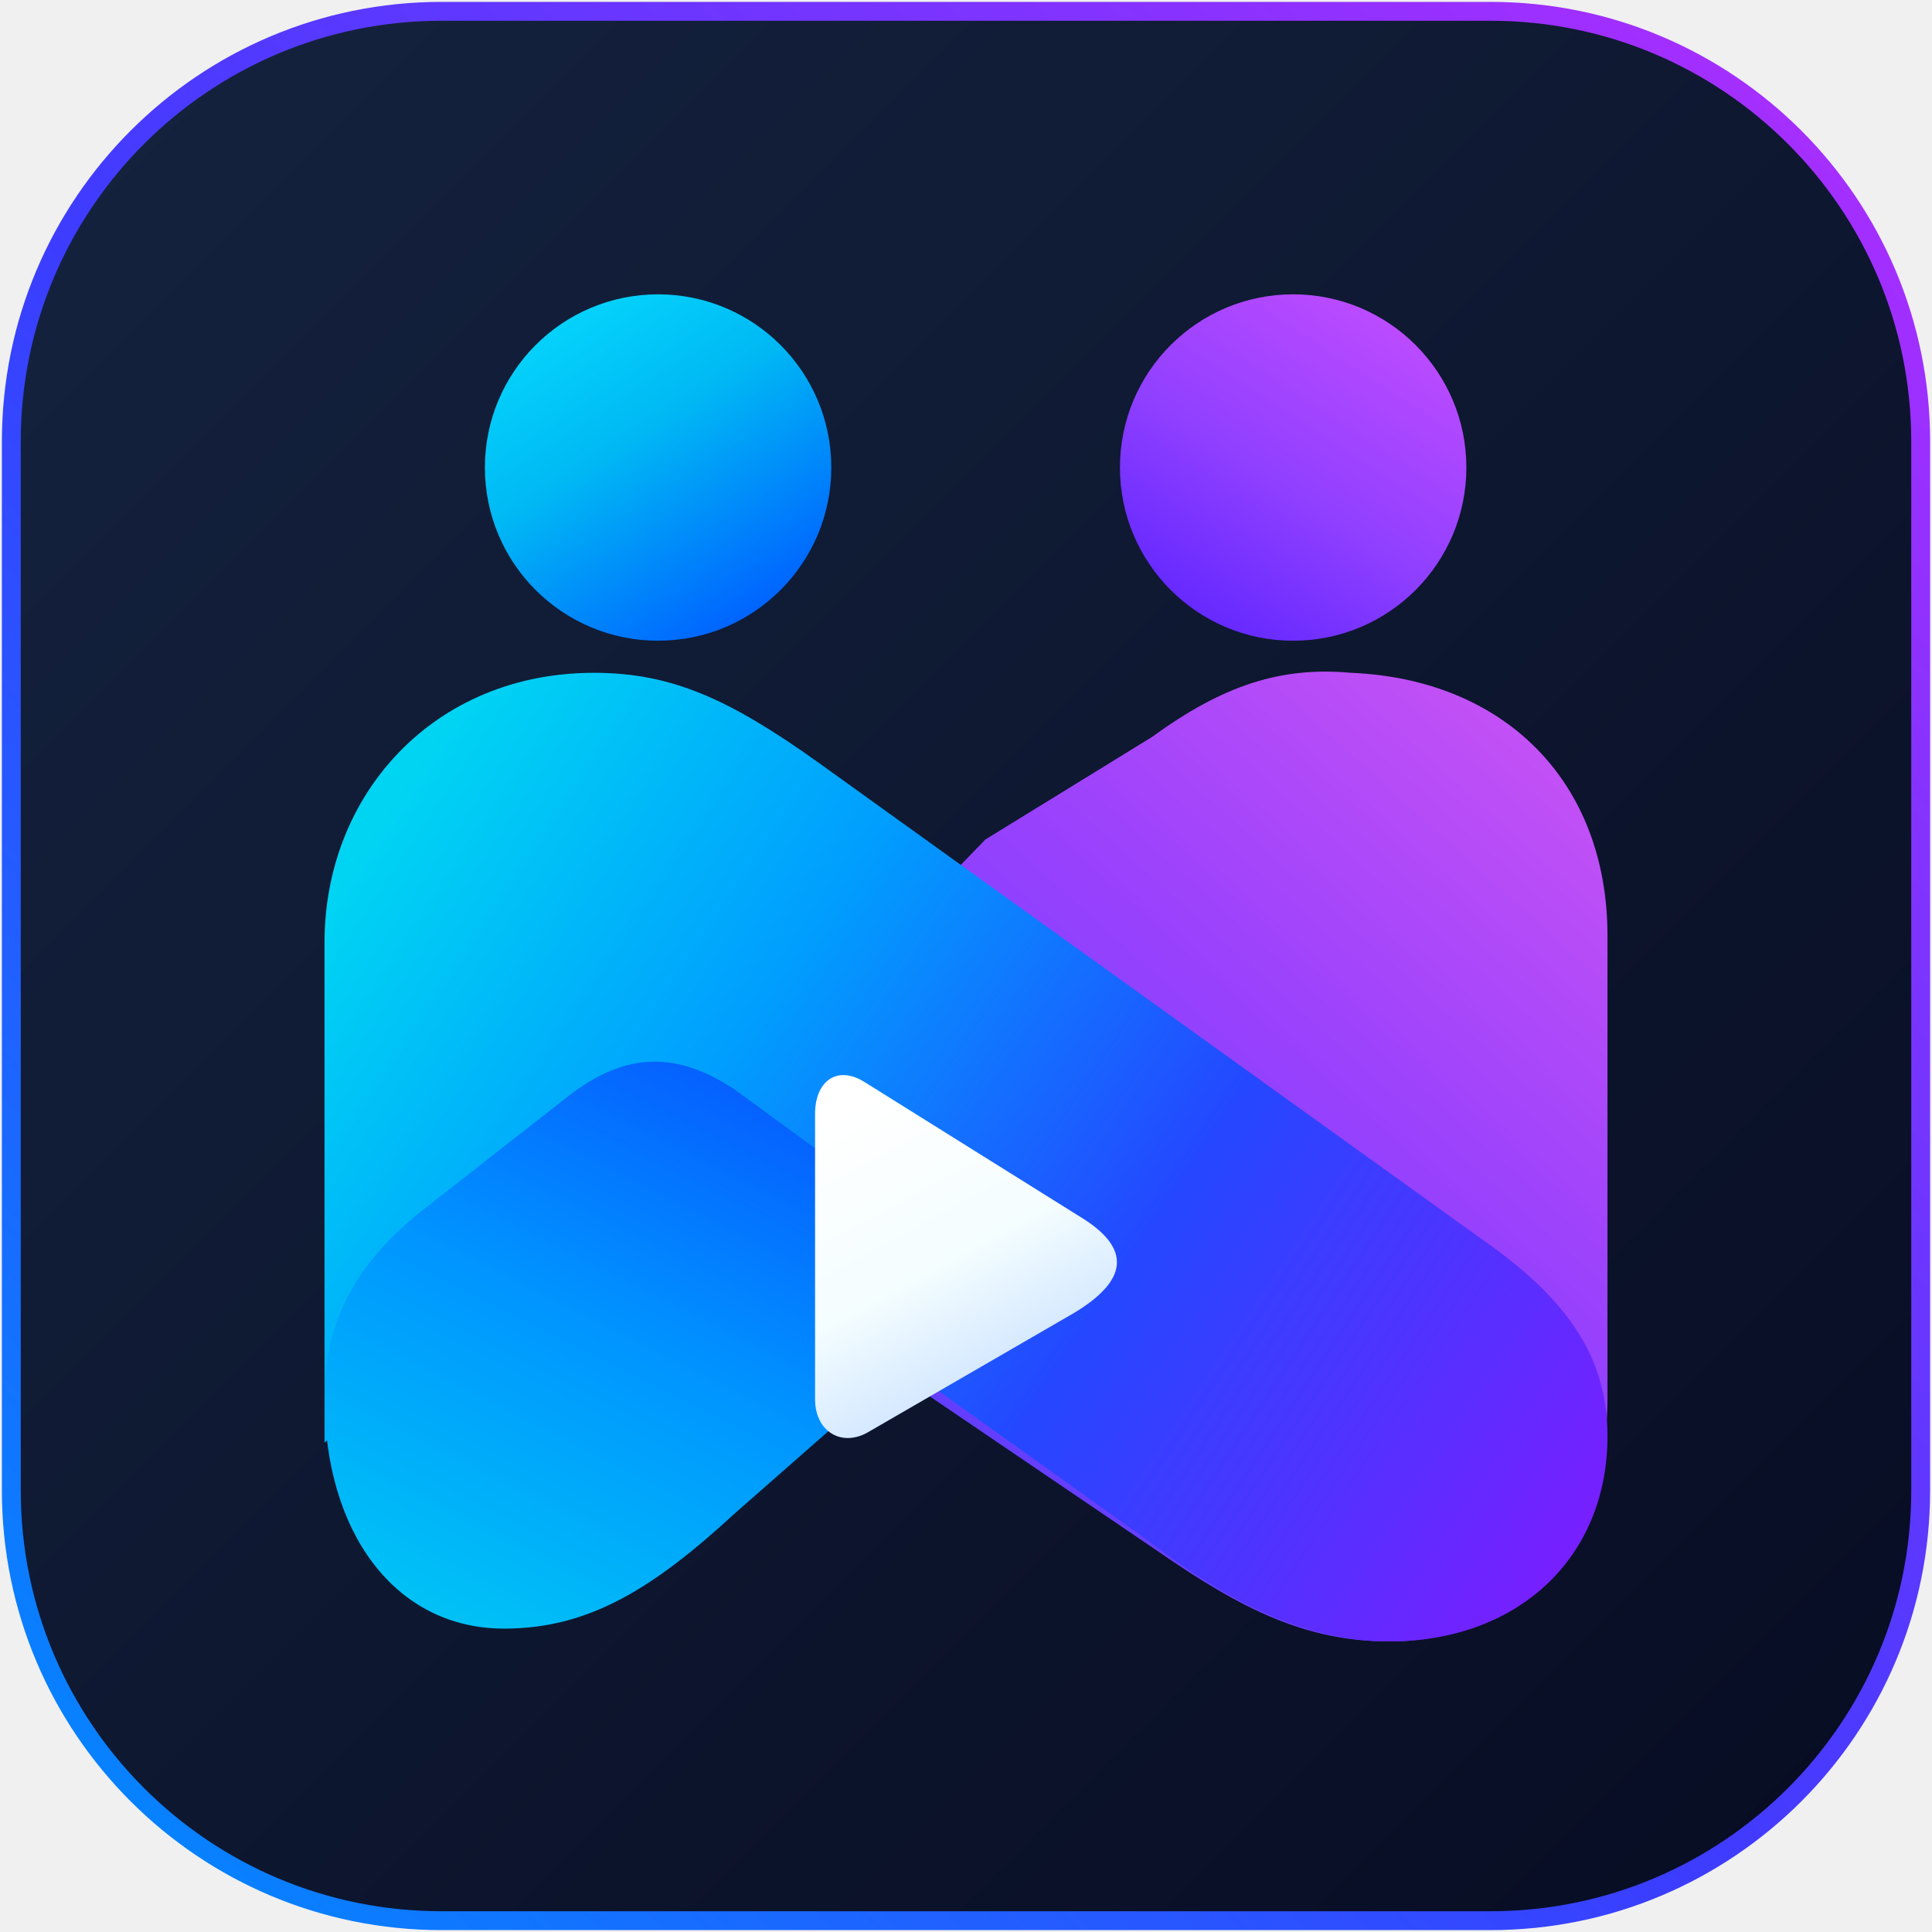
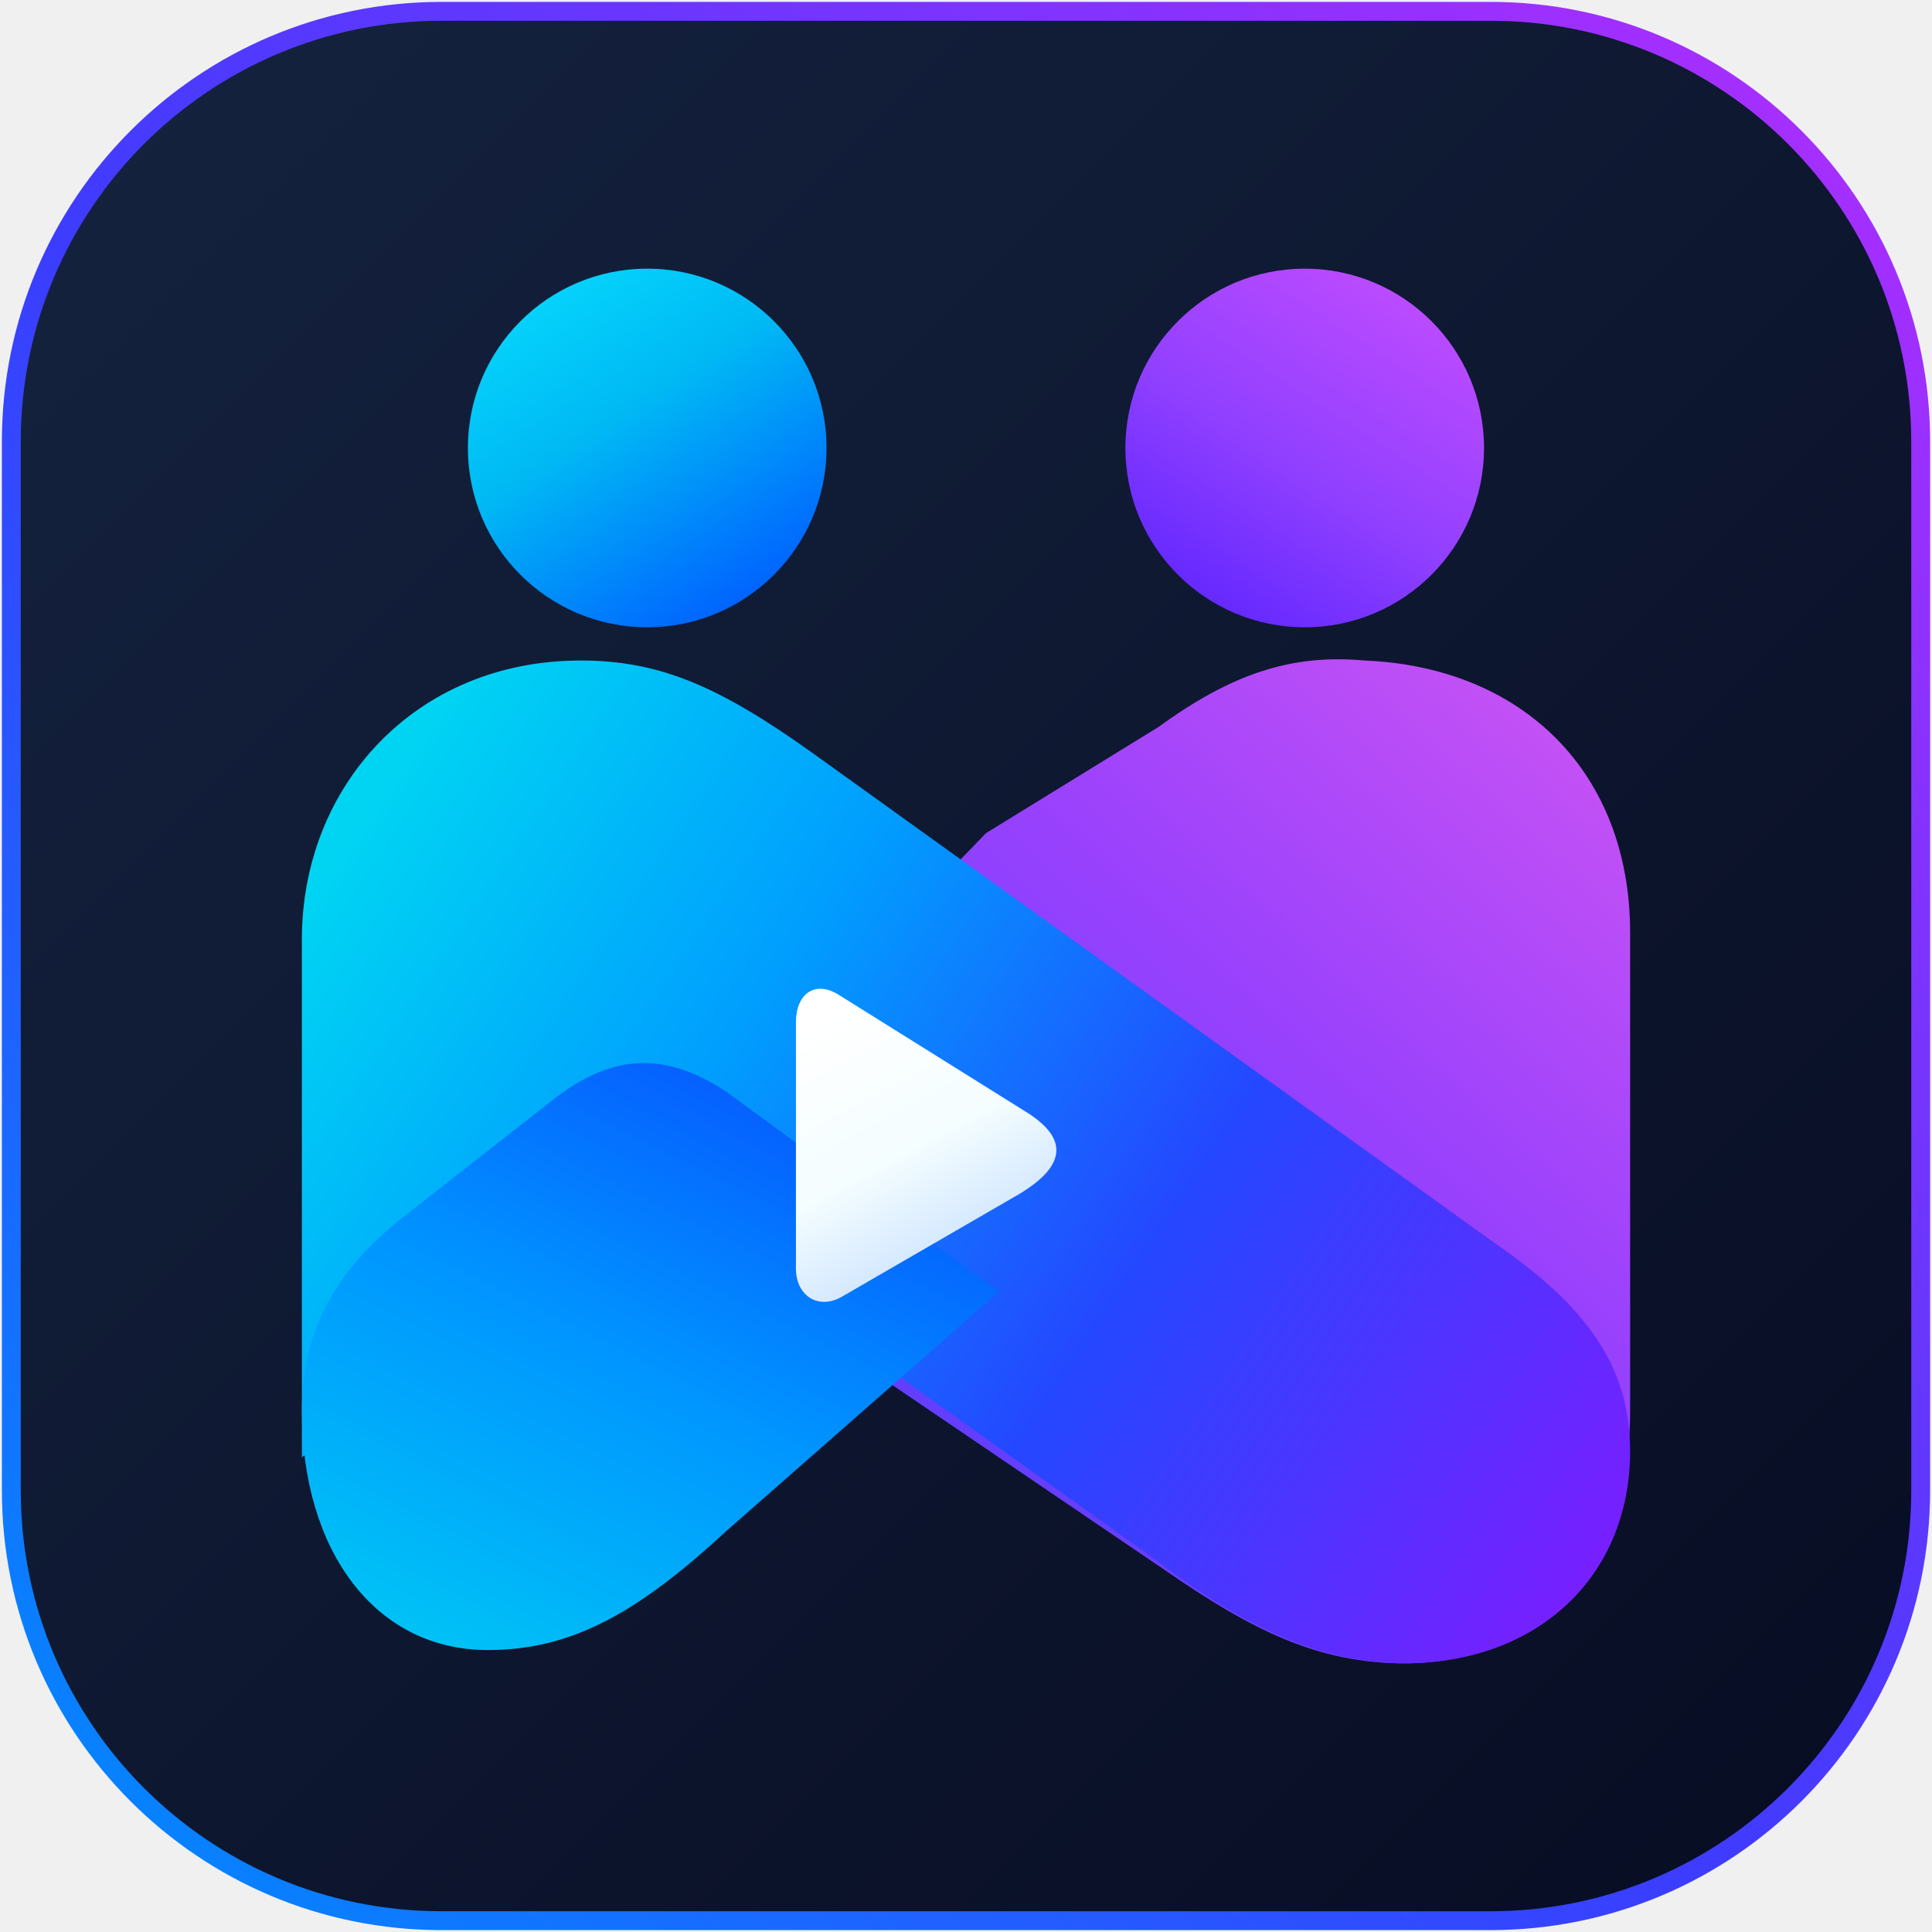
<svg xmlns="http://www.w3.org/2000/svg" xmlns:xlink="http://www.w3.org/1999/xlink" width="256" height="256" viewBox="0 0 256 256" role="img" aria-labelledby="title desc">
  <defs>
    <linearGradient id="cyanHead" x1="0" y1="0" x2=".65" y2="1">
      <stop stop-color="#06DFFF" />
      <stop offset=".48" stop-color="#00B9F4" />
      <stop offset="1" stop-color="#0064FF" />
    </linearGradient>
    <linearGradient id="purpleHead" x1=".85" y1="0" x2=".2" y2="1">
      <stop stop-color="#C34DFF" />
      <stop offset=".55" stop-color="#9140FF" />
      <stop offset="1" stop-color="#5E25FF" />
    </linearGradient>
    <linearGradient id="backRibbon" x1="1" y1="0" x2=".1" y2="1">
      <stop stop-color="#CE55F4" />
      <stop offset=".38" stop-color="#9841FD" />
      <stop offset="1" stop-color="#413CFF" />
    </linearGradient>
    <linearGradient id="frontRibbon" gradientUnits="userSpaceOnUse" x1="8" y1="84" x2="188" y2="204">
      <stop stop-color="#00D4F3" />
      <stop offset=".3" stop-color="#009EFE" />
      <stop offset=".62" stop-color="#2448FF" />
      <stop offset="1" stop-color="#7620FF" />
    </linearGradient>
    <linearGradient id="leftFold" x1=".2" y1="1" x2=".8" y2="0">
      <stop stop-color="#00C2F6" />
      <stop offset=".48" stop-color="#0095FF" />
      <stop offset="1" stop-color="#0751FF" />
    </linearGradient>
    <linearGradient id="play" x1=".3" y1="0" x2=".75" y2="1">
      <stop stop-color="#FFFFFF" />
      <stop offset=".48" stop-color="#F4FDFF" />
      <stop offset="1" stop-color="#BDD9FF" />
    </linearGradient>
    <linearGradient id="whiteBack" x1=".7" y1="0" x2=".4" y2="1">
      <stop stop-color="#FFFFFF" />
      <stop offset="1" stop-color="#D2DCFF" />
    </linearGradient>
    <linearGradient id="whiteFront" x1="0" y1="0" x2="1" y2="1">
      <stop stop-color="#FFFFFF" />
      <stop offset=".44" stop-color="#EBF6FF" />
      <stop offset="1" stop-color="#B1D8FF" />
    </linearGradient>
    <linearGradient id="whiteFold" x1="0" y1="1" x2="1" y2="0">
      <stop stop-color="#FFFFFF" />
      <stop offset="1" stop-color="#B6DCFF" />
    </linearGradient>
    <linearGradient id="wordSpace" x1="0" y1=".15" x2="1" y2=".85">
      <stop stop-color="#00B8F4" />
      <stop offset=".32" stop-color="#0071FF" />
      <stop offset=".63" stop-color="#4C35FF" />
      <stop offset="1" stop-color="#9515F5" />
    </linearGradient>
    <linearGradient id="wordSpaceBright" x1="0" y1="0" x2="1" y2="1">
      <stop stop-color="#18D0FF" />
      <stop offset=".34" stop-color="#2B92FF" />
      <stop offset=".72" stop-color="#8866FF" />
      <stop offset="1" stop-color="#C279FF" />
    </linearGradient>
    <linearGradient id="appWhite" x1="0" y1="0" x2="1" y2="1">
      <stop stop-color="#FFFFFF" />
      <stop offset="1" stop-color="#F3F6FF" />
    </linearGradient>
    <linearGradient id="appDark" x1="0" y1="0" x2="1" y2="1">
      <stop stop-color="#15233F" />
      <stop offset="1" stop-color="#070C22" />
    </linearGradient>
    <linearGradient id="appBlue" x1=".1" y1="0" x2=".9" y2="1">
      <stop stop-color="#00CFF8" />
      <stop offset=".42" stop-color="#008EFF" />
      <stop offset="1" stop-color="#0446FF" />
    </linearGradient>
    <linearGradient id="appViolet" x1="0" y1="0" x2="1" y2="1">
      <stop stop-color="#AE70FF" />
      <stop offset=".4" stop-color="#8743FF" />
      <stop offset="1" stop-color="#5913EF" />
    </linearGradient>
    <linearGradient id="appOutline" x1="0" y1="1" x2="1" y2="0">
      <stop stop-color="#008BFF" />
      <stop offset=".45" stop-color="#3C3CFF" />
      <stop offset="1" stop-color="#B02DFF" />
    </linearGradient>
    <linearGradient id="darkBoard" x1="0" y1="0" x2="1" y2="1">
      <stop stop-color="#030914" />
      <stop offset=".6" stop-color="#09152D" />
      <stop offset="1" stop-color="#0B0922" />
    </linearGradient>
    <linearGradient id="glassPanel" x1="0" y1="0" x2="1" y2="1">
      <stop stop-color="#203559" stop-opacity=".72" />
      <stop offset="1" stop-color="#172043" stop-opacity=".45" />
    </linearGradient>
    <radialGradient id="glowCyan">
      <stop stop-color="#00BDFF" stop-opacity=".38" />
      <stop offset=".45" stop-color="#008CFF" stop-opacity=".13" />
      <stop offset="1" stop-color="#008CFF" stop-opacity="0" />
    </radialGradient>
    <radialGradient id="glowPurple">
      <stop stop-color="#853EFF" stop-opacity=".36" />
      <stop offset=".45" stop-color="#7538FF" stop-opacity=".14" />
      <stop offset="1" stop-color="#7538FF" stop-opacity="0" />
    </radialGradient>
    <radialGradient id="glowWhite">
      <stop stop-color="#FFFFFF" stop-opacity=".7" />
      <stop offset="1" stop-color="#FFFFFF" stop-opacity="0" />
    </radialGradient>
    <g id="mark-color">
      <circle cx="52" cy="27" r="27" fill="url(#cyanHead)" />
      <circle cx="151" cy="27" r="27" fill="url(#purpleHead)" />
      <path fill="url(#backRibbon)" d="M103 85 129 69C140 61 149 58 160 59C184 60 200 76 200 100V172C200 195 186 210 166 210C153 210 143 205 130 196L49 141Z" />
      <path fill="url(#frontRibbon)" d="M42 59C54 59 63 63 77 73L180 147C193 156 200 165 200 178C200 197 186 210 166 210C153 210 141 204 128 194L65 149C53 141 44 142 33 151L0 179V101C0 78 17 59 42 59Z" />
      <path fill="url(#leftFold)" d="M0 172C0 160 5 151 15 143L38 125C47 118 55 118 64 124L105 154 64 190C51 202 41 208 28 208C11 208 0 193 0 172Z" />
-       <path fill="url(#play)" d="M84.032 122.7C79.832 120.18 76.472 122.7 76.472 127.74V172.26C76.472 177.3 80.672 179.82 84.872 177.3L116.792 158.82C125.192 153.78 126.032 148.74 117.632 143.7L84.032 122.7Z" />
+       <path fill="url(#play)" d="M80.693 109.25C77.193 107.15 74.393 109.25 74.393 113.45V150.55C74.393 154.75 77.893 156.85 81.393 154.75L107.993 139.35C114.993 135.15 115.693 130.95 108.693 126.75L80.693 109.25Z" />
    </g>
    <g id="mark-pearl">
      <circle cx="52" cy="27" r="27" fill="#FFF" />
      <circle cx="151" cy="27" r="27" fill="#FFF" />
      <path fill="url(#whiteBack)" d="M103 85 129 69C140 61 149 58 160 59C184 60 200 76 200 100V172C200 195 186 210 166 210C153 210 143 205 130 196L49 141Z" />
      <path fill="url(#whiteFront)" d="M42 59C54 59 63 63 77 73L180 147C193 156 200 165 200 178C200 197 186 210 166 210C153 210 141 204 128 194L65 149C53 141 44 142 33 151L0 179V101C0 78 17 59 42 59Z" />
      <path fill="url(#whiteFold)" d="M0 172C0 160 5 151 15 143L38 125C47 118 55 118 64 124L105 154 64 190C51 202 41 208 28 208C11 208 0 193 0 172Z" />
-       <path fill="#FFFFFF" d="M84.032 122.7C79.832 120.18 76.472 122.7 76.472 127.74V172.26C76.472 177.3 80.672 179.82 84.872 177.3L116.792 158.82C125.192 153.78 126.032 148.74 117.632 143.7L84.032 122.7Z" />
+       <path fill="#FFFFFF" d="M80.693 109.25C77.193 107.15 74.393 109.25 74.393 113.45V150.55C74.393 154.75 77.893 156.85 81.393 154.75L107.993 139.35C114.993 135.15 115.693 130.95 108.693 126.75L80.693 109.25Z" />
    </g>
    <g id="mark-white">
      <circle cx="52" cy="27" r="27" fill="#FFF" />
      <circle cx="151" cy="27" r="27" fill="#FFF" />
-       <path fill="#FFF" fill-rule="evenodd" d="M42 59C55 59 64 65 77 73L102 91 129 69C140 61 149 58 160 59C184 60 200 76 200 100V172C200 195 186 210 166 210C152 210 140 204 127 194L101 175 64 190C51 202 41 208 28 208C11 208 0 193 0 172V101C0 78 17 59 42 59Z M84.032 122.7C79.832 120.18 76.472 122.7 76.472 127.74V172.26C76.472 177.3 80.672 179.82 84.872 177.3L116.792 158.82C125.192 153.78 126.032 148.74 117.632 143.7L84.032 122.7Z" />
+       <path fill="#FFF" fill-rule="evenodd" d="M42 59C55 59 64 65 77 73L102 91 129 69C140 61 149 58 160 59C184 60 200 76 200 100V172C200 195 186 210 166 210C152 210 140 204 127 194L101 175 64 190C51 202 41 208 28 208C11 208 0 193 0 172V101C0 78 17 59 42 59Z M80.693 109.25C77.193 107.15 74.393 109.25 74.393 113.45V150.55C74.393 154.75 77.893 156.85 81.393 154.75L107.993 139.35C114.993 135.15 115.693 130.95 108.693 126.75L80.693 109.25Z" />
    </g>
    <g id="mark-navy">
      <circle cx="52" cy="27" r="27" fill="#111A34" />
      <circle cx="151" cy="27" r="27" fill="#111A34" />
-       <path fill="#111A34" fill-rule="evenodd" d="M42 59C55 59 64 65 77 73L102 91 129 69C140 61 149 58 160 59C184 60 200 76 200 100V172C200 195 186 210 166 210C152 210 140 204 127 194L101 175 64 190C51 202 41 208 28 208C11 208 0 193 0 172V101C0 78 17 59 42 59Z M84.032 122.7C79.832 120.18 76.472 122.7 76.472 127.74V172.26C76.472 177.3 80.672 179.82 84.872 177.3L116.792 158.82C125.192 153.78 126.032 148.74 117.632 143.7L84.032 122.7Z" />
+       <path fill="#111A34" fill-rule="evenodd" d="M42 59C55 59 64 65 77 73L102 91 129 69C140 61 149 58 160 59C184 60 200 76 200 100V172C200 195 186 210 166 210C152 210 140 204 127 194L101 175 64 190C51 202 41 208 28 208C11 208 0 193 0 172V101C0 78 17 59 42 59Z M80.693 109.25C77.193 107.15 74.393 109.25 74.393 113.45V150.55C74.393 154.75 77.893 156.85 81.393 154.75L107.993 139.35C114.993 135.15 115.693 130.95 108.693 126.75L80.693 109.25Z" />
    </g>
  </defs>
  <g transform="translate(0 0) scale(1.0)">
    <rect x="1.5" y="1.5" width="253" height="253" rx="57" fill="url(#appDark)" stroke="url(#appOutline)" stroke-width="2.5" stroke-opacity="1" />
-     <use href="#mark-color" xlink:href="#mark-color" transform="translate(43 39) scale(0.85)" />
+     <use href="#mark-color" xlink:href="#mark-color" transform="translate(40.0 35.6) scale(0.88)" />
  </g>
</svg>
